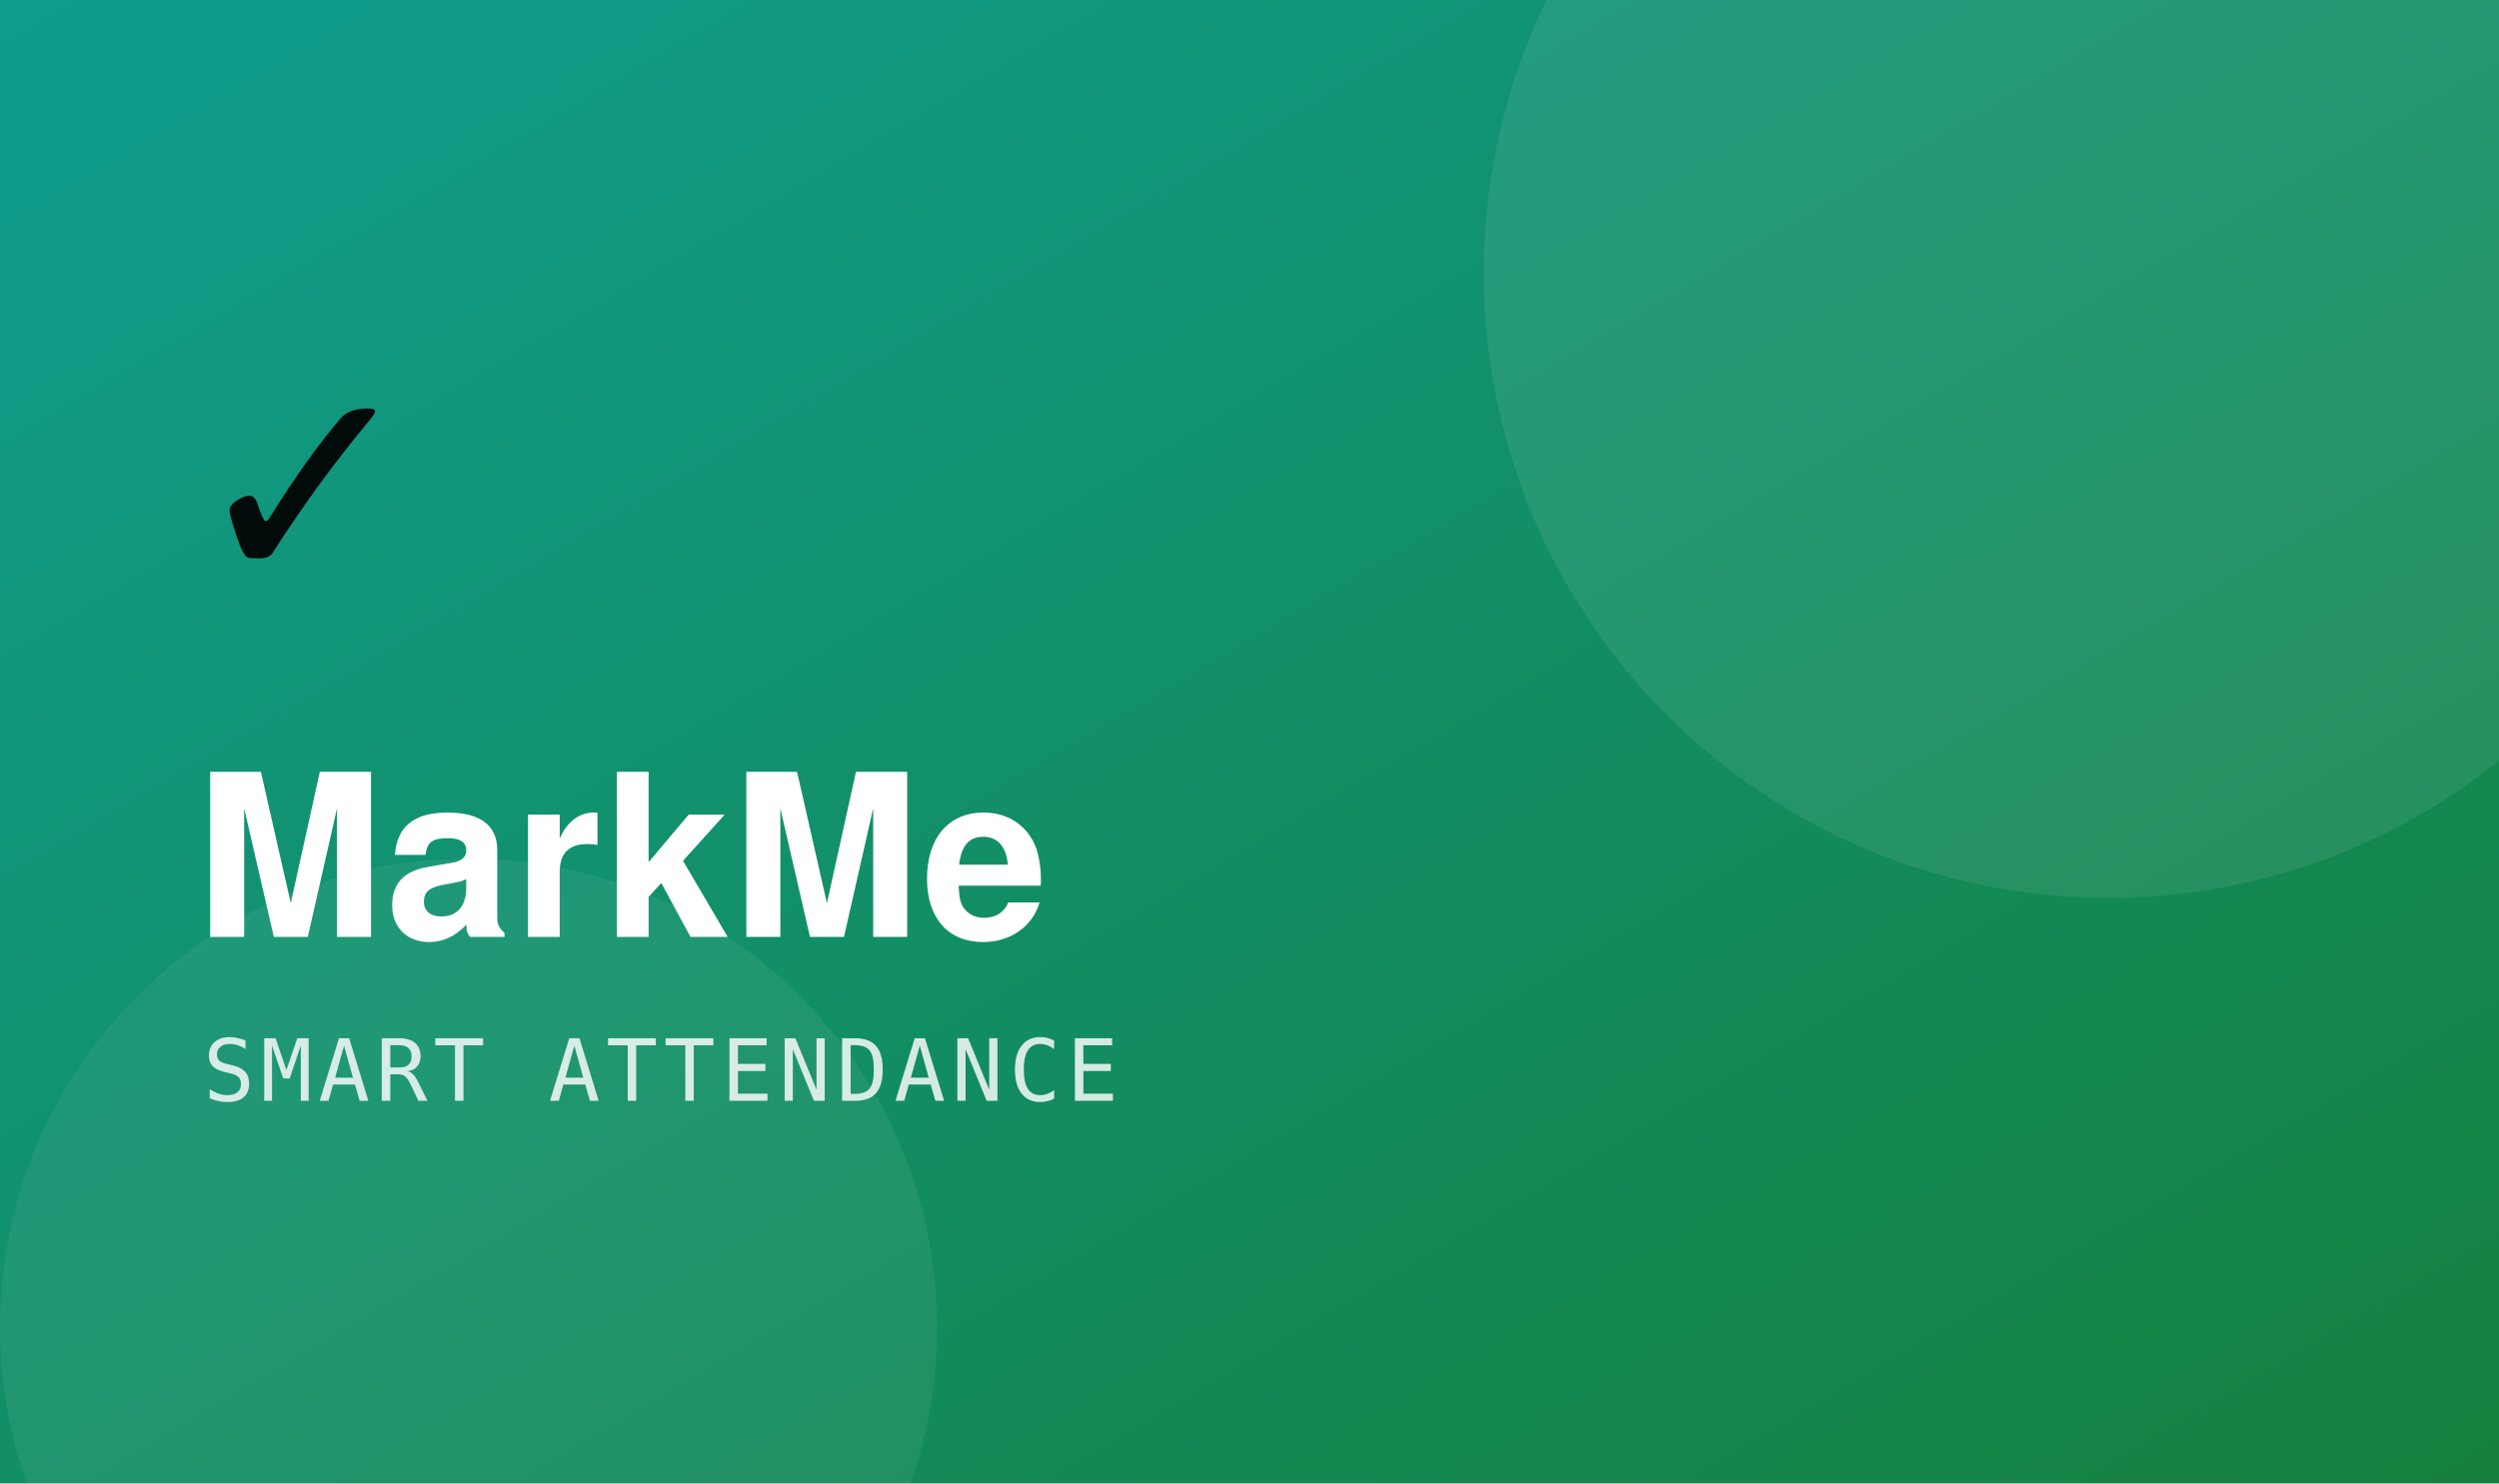
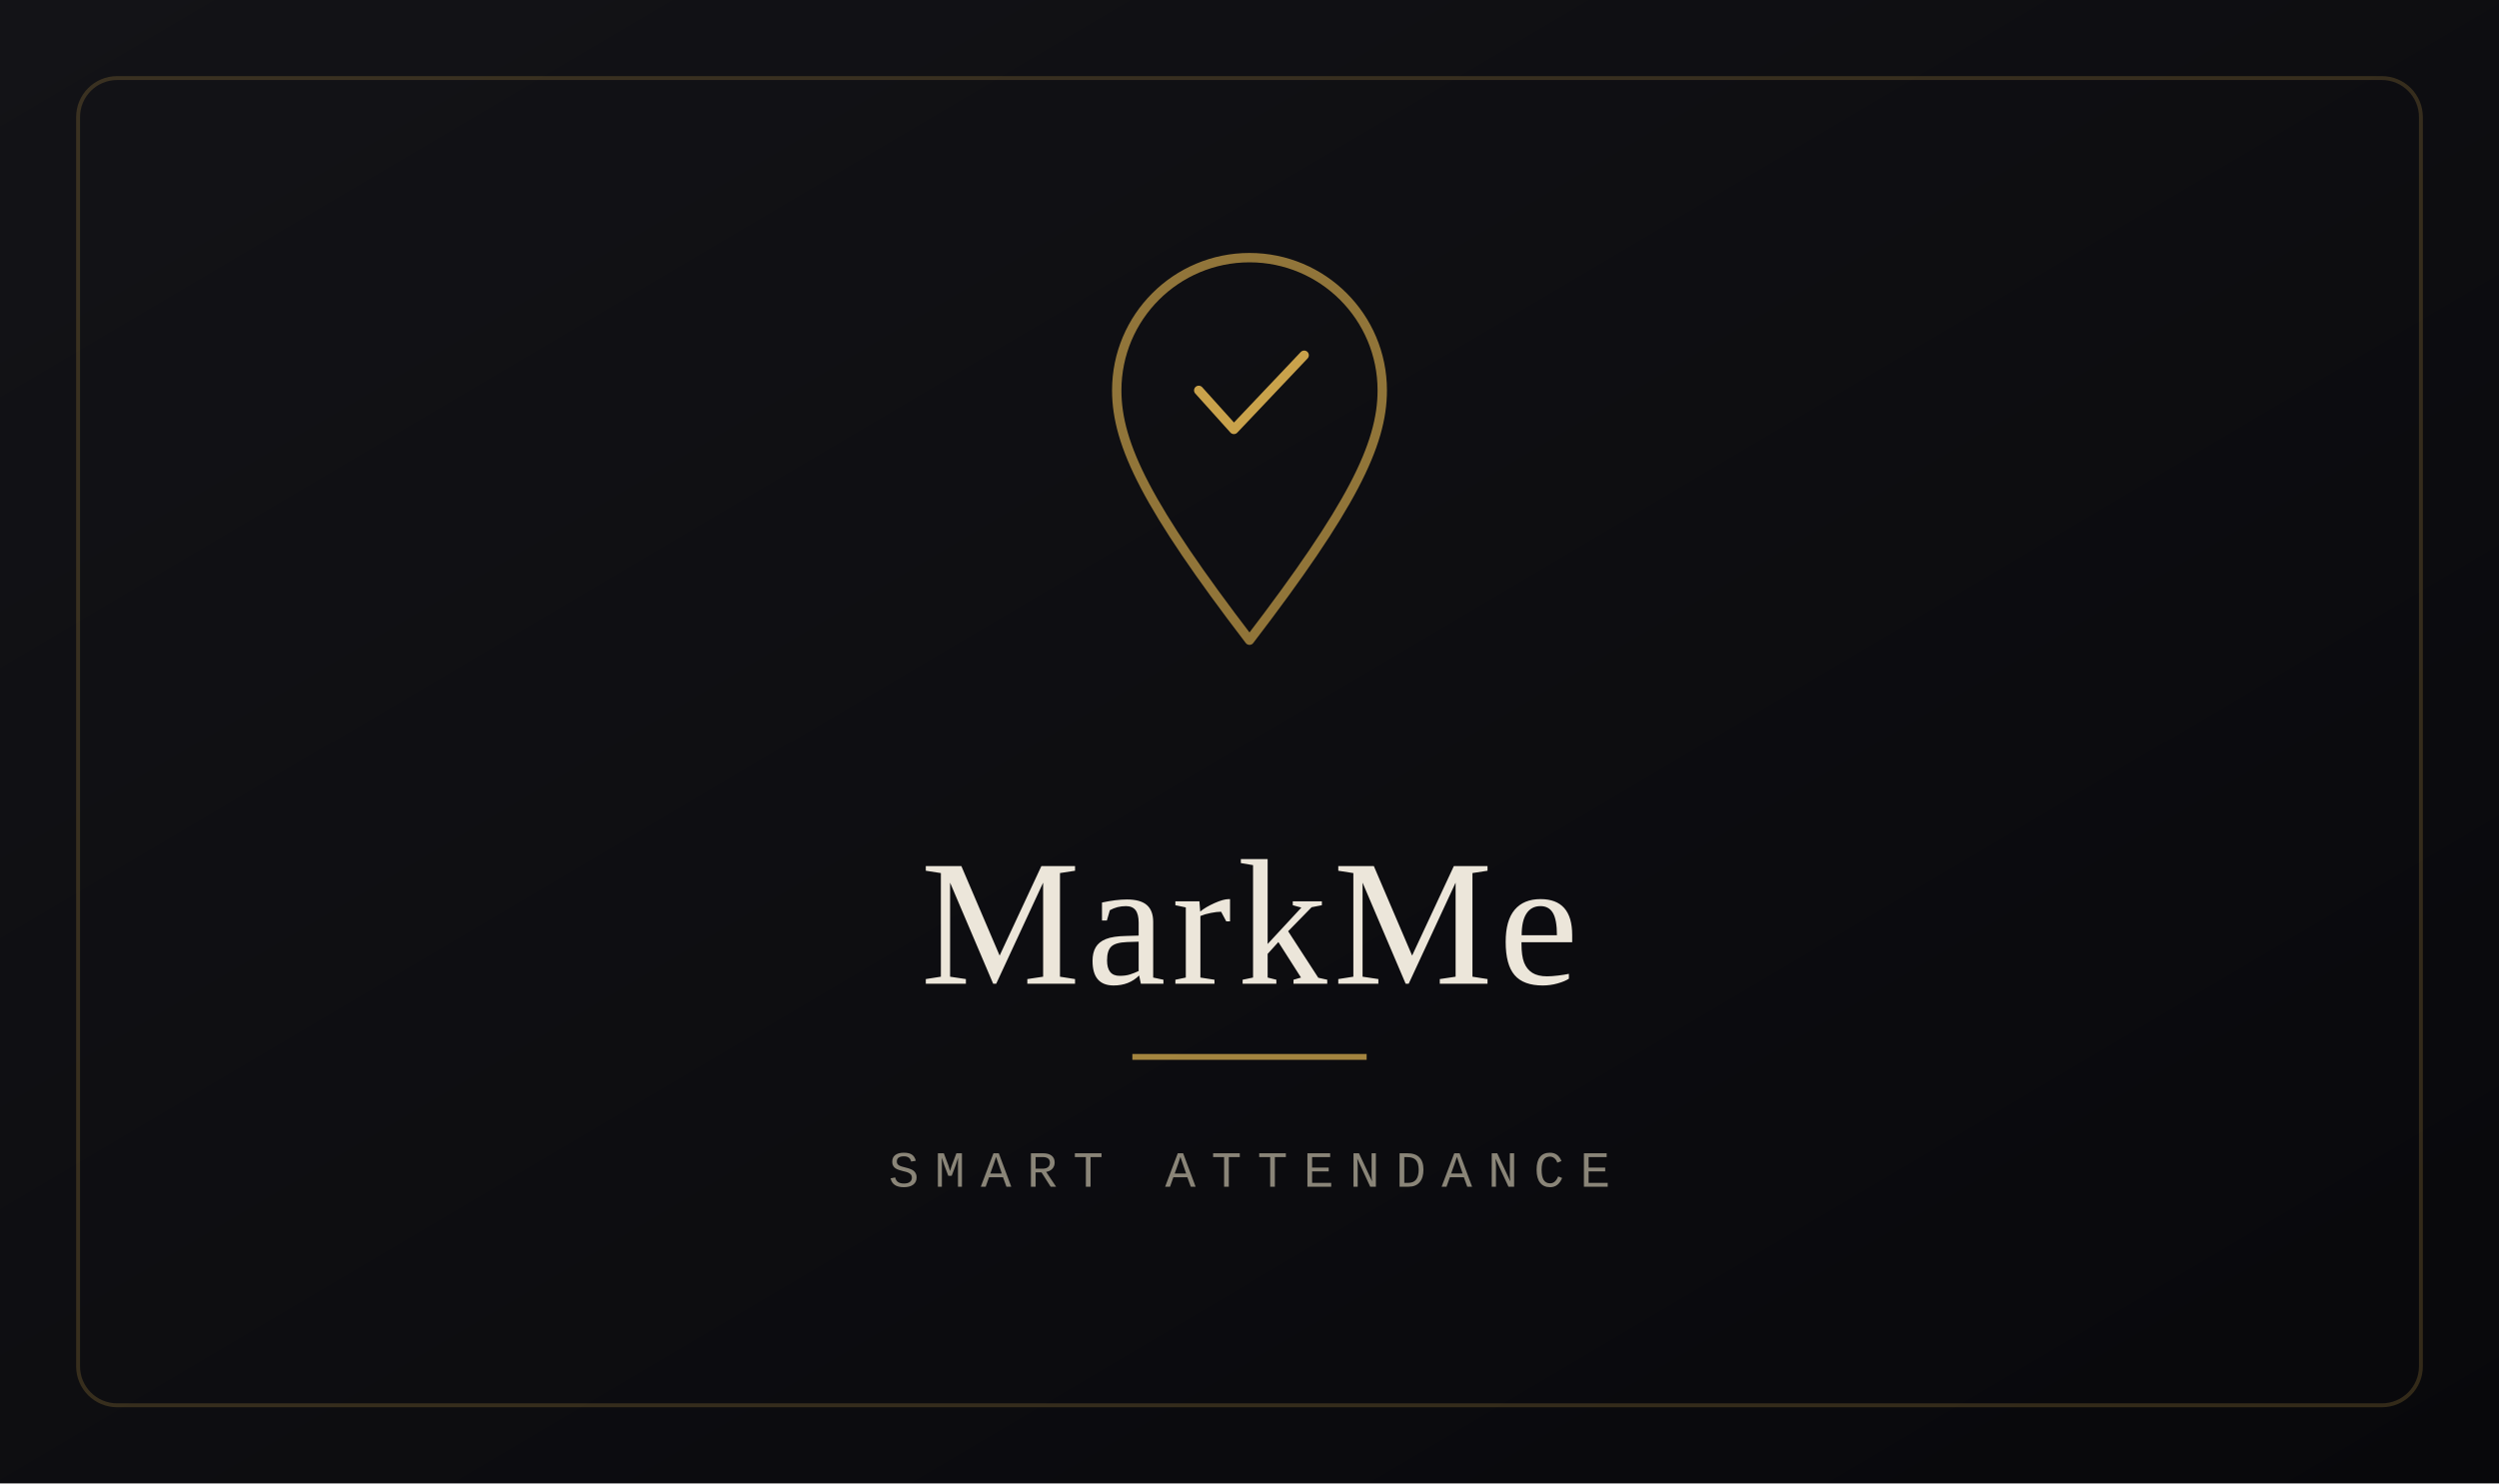
- <svg xmlns="http://www.w3.org/2000/svg" viewBox="0 0 640 380" font-family="'Segoe UI', Helvetica, Arial, sans-serif">
+ <svg xmlns="http://www.w3.org/2000/svg" viewBox="0 0 640 380">
  <defs>
-     <linearGradient id="g" x1="0" y1="0" x2="1" y2="1">
-       <stop offset="0" stop-color="#0f9d8f" />
-       <stop offset="1" stop-color="#15803d" />
+     <linearGradient id="bg" x1="0" y1="0" x2="1" y2="1">
+       <stop offset="0" stop-color="#131317" />
+       <stop offset="1" stop-color="#08080b" />
    </linearGradient>
  </defs>
-   <rect width="640" height="380" fill="url(#g)" />
-   <circle cx="540" cy="70" r="160" fill="#ffffff" opacity="0.08" />
-   <circle cx="120" cy="340" r="120" fill="#ffffff" opacity="0.06" />
-   <text x="48" y="150" font-size="72" opacity="0.92">✓</text>
-   <text x="50" y="240" font-size="58" font-weight="700" fill="#ffffff" letter-spacing="0.5">MarkMe</text>
-   <text x="52" y="282" font-size="22" fill="#ffffff" opacity="0.82" letter-spacing="1.5" font-family="monospace">SMART ATTENDANCE</text>
+   <rect width="640" height="380" fill="url(#bg)" />
+   <rect x="20" y="20" width="600" height="340" rx="10" fill="none" stroke="#c9a24b" stroke-opacity="0.22" />
+   <g fill="none" stroke="#c9a24b" stroke-width="2.4" stroke-linecap="round" stroke-linejoin="round" transform="translate(320,120)">
+     <path d="M0,44 C-26,10 -34,-6 -34,-20 A34,34 0 1 1 34,-20 C34,-6 26,10 0,44 Z" stroke-opacity="0.7" />
+     <path d="M-13,-20 l9,10 l18,-19" stroke="#c9a24b" />
+   </g>
+   <text x="320" y="252" text-anchor="middle" font-family="Georgia,'Times New Roman',serif" font-size="46" fill="#ece6da" letter-spacing="1.5">MarkMe</text>
+   <rect x="290" y="270" width="60" height="1.5" fill="#c9a24b" fill-opacity="0.8" />
+   <text x="320" y="304" text-anchor="middle" font-family="'Courier New',monospace" font-size="13" fill="#8a8578" letter-spacing="4">SMART ATTENDANCE</text>
</svg>
